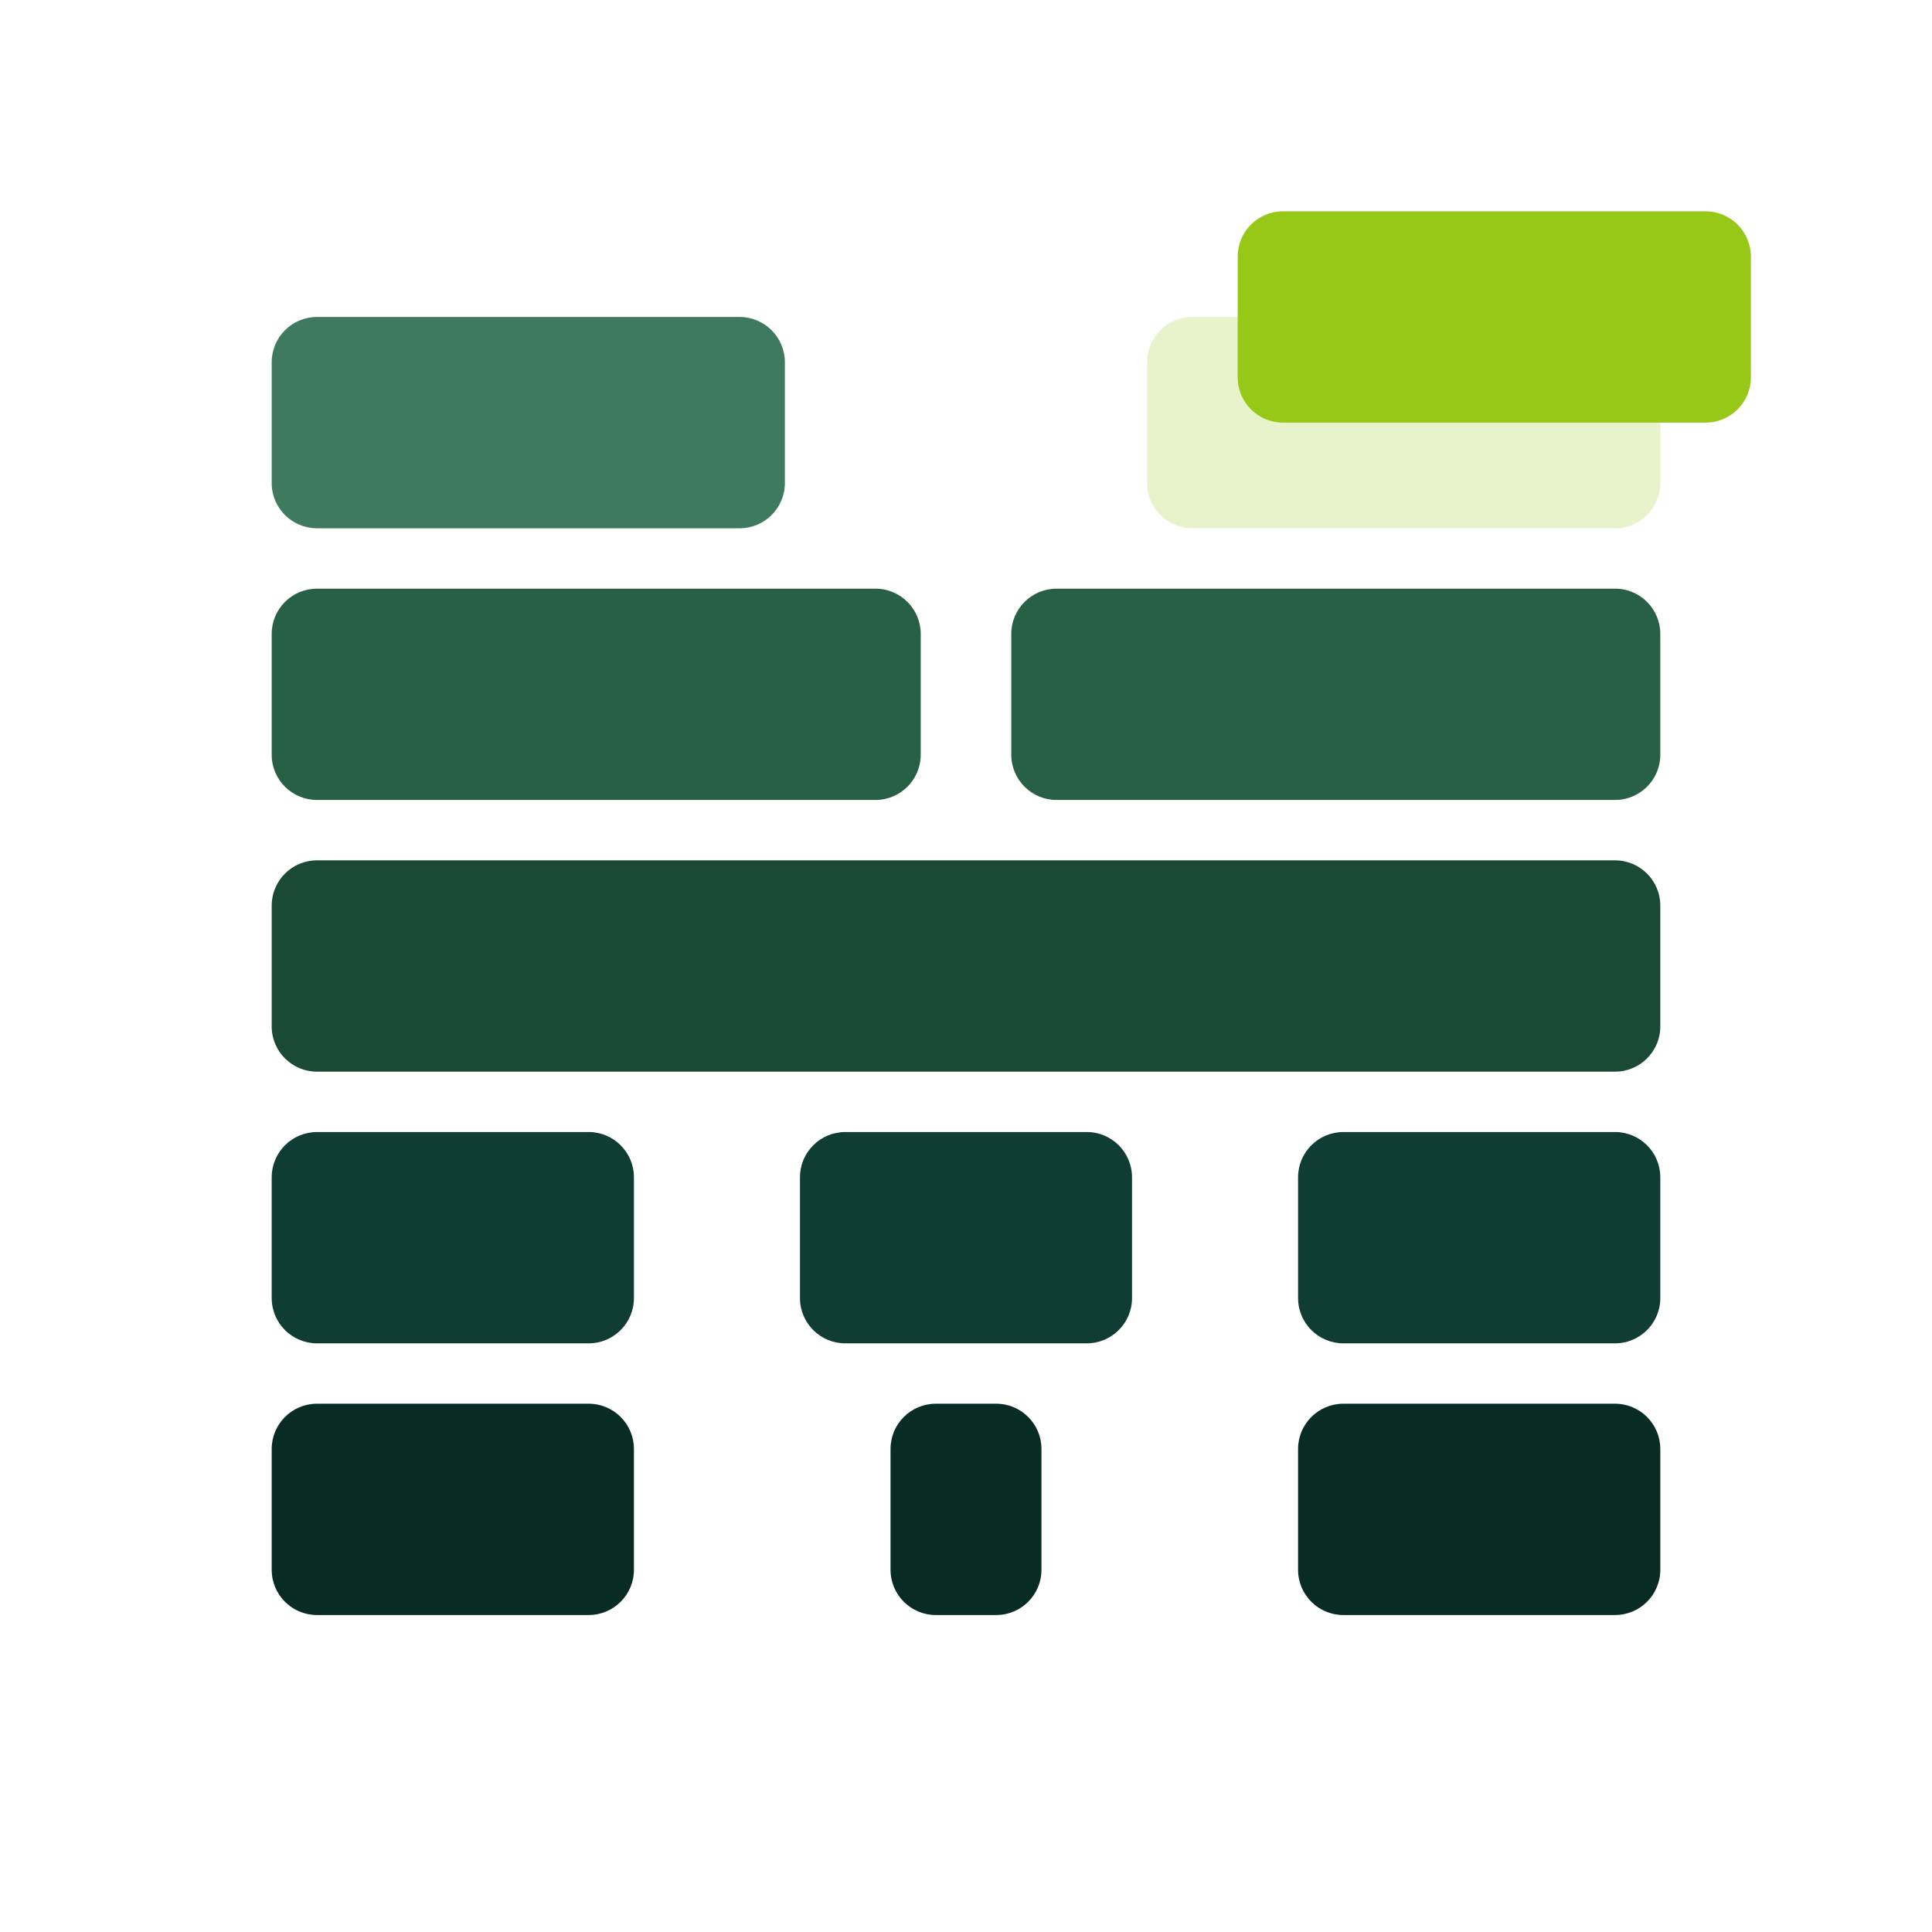
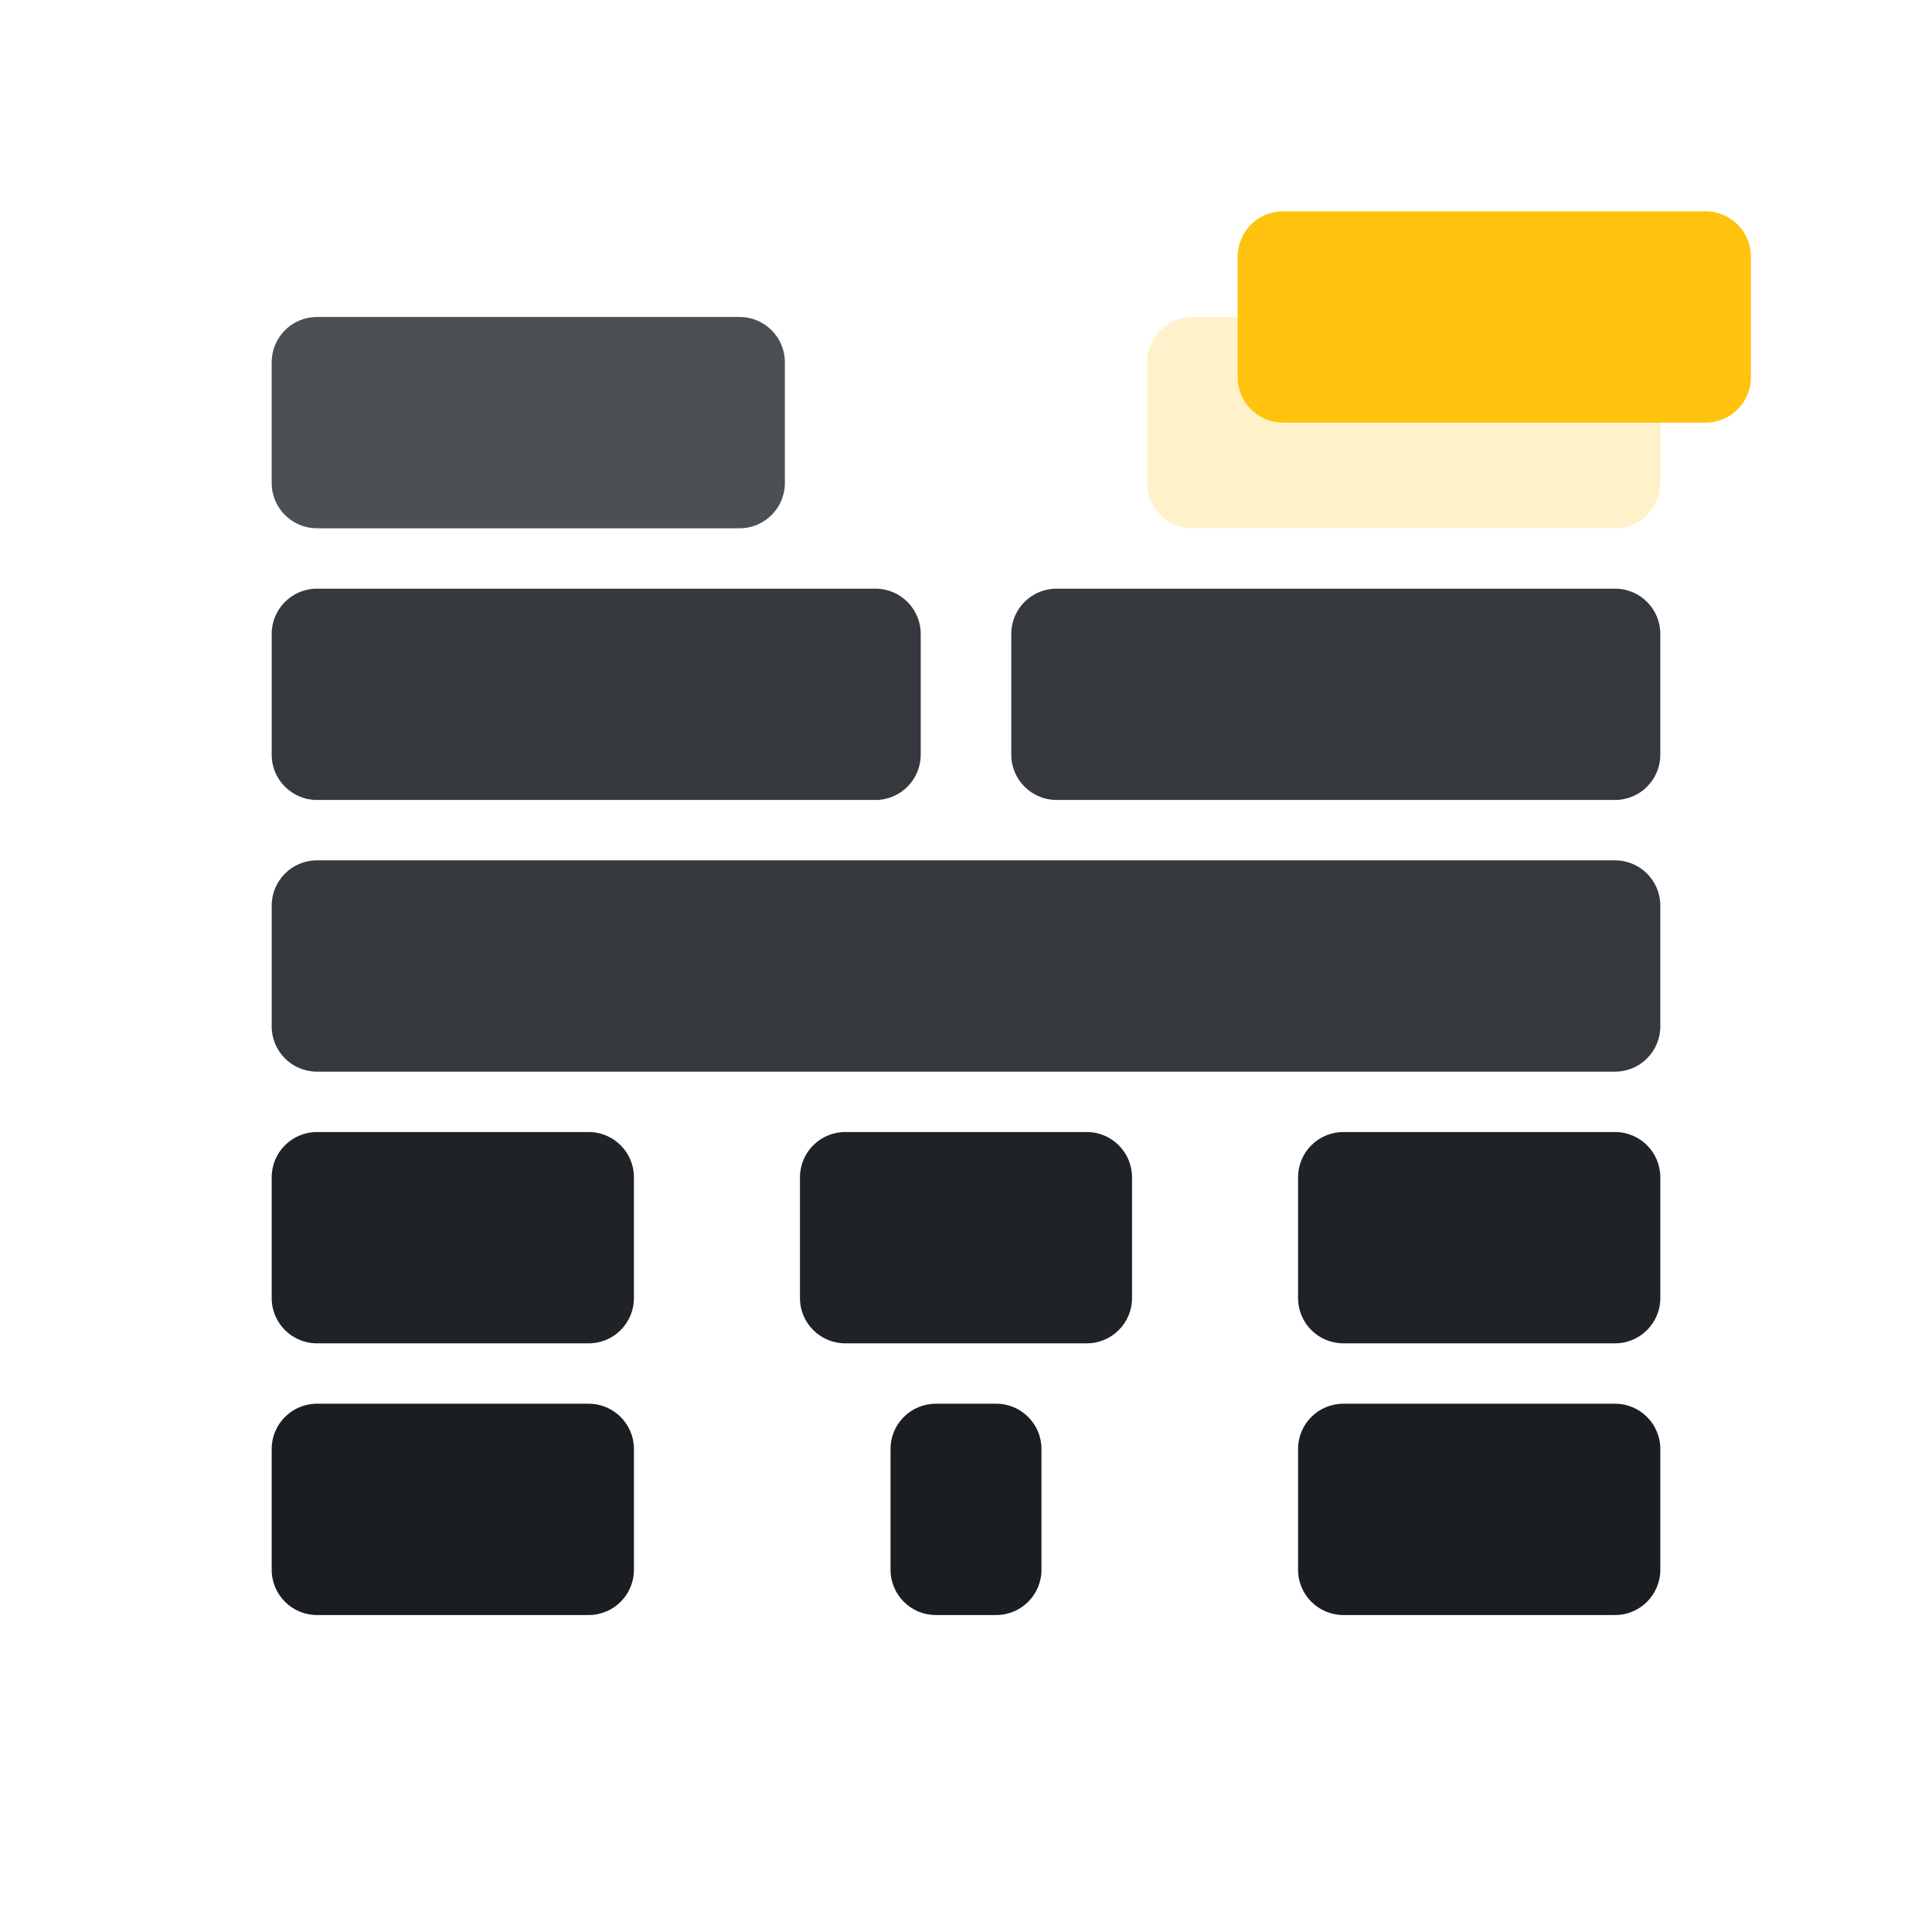
<svg xmlns="http://www.w3.org/2000/svg" viewBox="0 0 256 256" role="img" aria-label="MatGo">
-   <rect x="36" y="42" width="68" height="28" rx="6" fill="#3f7a60" />
-   <rect x="152" y="42" width="68" height="28" rx="6" fill="#97C817" opacity="0.22" />
-   <rect x="164" y="28" width="68" height="28" rx="6" fill="#97C817" />
-   <rect x="36" y="78" width="86" height="28" rx="6" fill="#286047" />
-   <rect x="134" y="78" width="86" height="28" rx="6" fill="#286047" />
-   <rect x="36" y="114" width="184" height="28" rx="6" fill="#1a4935" />
-   <rect x="36" y="150" width="48" height="28" rx="6" fill="#103d33" />
-   <rect x="106" y="150" width="44" height="28" rx="6" fill="#103d33" />
-   <rect x="172" y="150" width="48" height="28" rx="6" fill="#103d33" />
-   <rect x="36" y="186" width="48" height="28" rx="6" fill="#082C24" />
-   <rect x="118" y="186" width="20" height="28" rx="6" fill="#082C24" />
-   <rect x="172" y="186" width="48" height="28" rx="6" fill="#082C24" />
+   <rect x="36" y="42" width="68" height="28" rx="6" fill="#4c4f53" />
+   <rect x="152" y="42" width="68" height="28" rx="6" fill="#ffc20e" opacity="0.22" />
+   <rect x="164" y="28" width="68" height="28" rx="6" fill="#ffc20e" />
+   <rect x="36" y="78" width="86" height="28" rx="6" fill="#35393e" />
+   <rect x="134" y="78" width="86" height="28" rx="6" fill="#35393e" />
+   <rect x="36" y="114" width="184" height="28" rx="6" fill="#35393e" />
+   <rect x="36" y="150" width="48" height="28" rx="6" fill="#1f2328" />
+   <rect x="106" y="150" width="44" height="28" rx="6" fill="#1f2328" />
+   <rect x="172" y="150" width="48" height="28" rx="6" fill="#1f2328" />
+   <rect x="36" y="186" width="48" height="28" rx="6" fill="#1a1e22" />
+   <rect x="118" y="186" width="20" height="28" rx="6" fill="#1a1e22" />
+   <rect x="172" y="186" width="48" height="28" rx="6" fill="#1a1e22" />
</svg>
